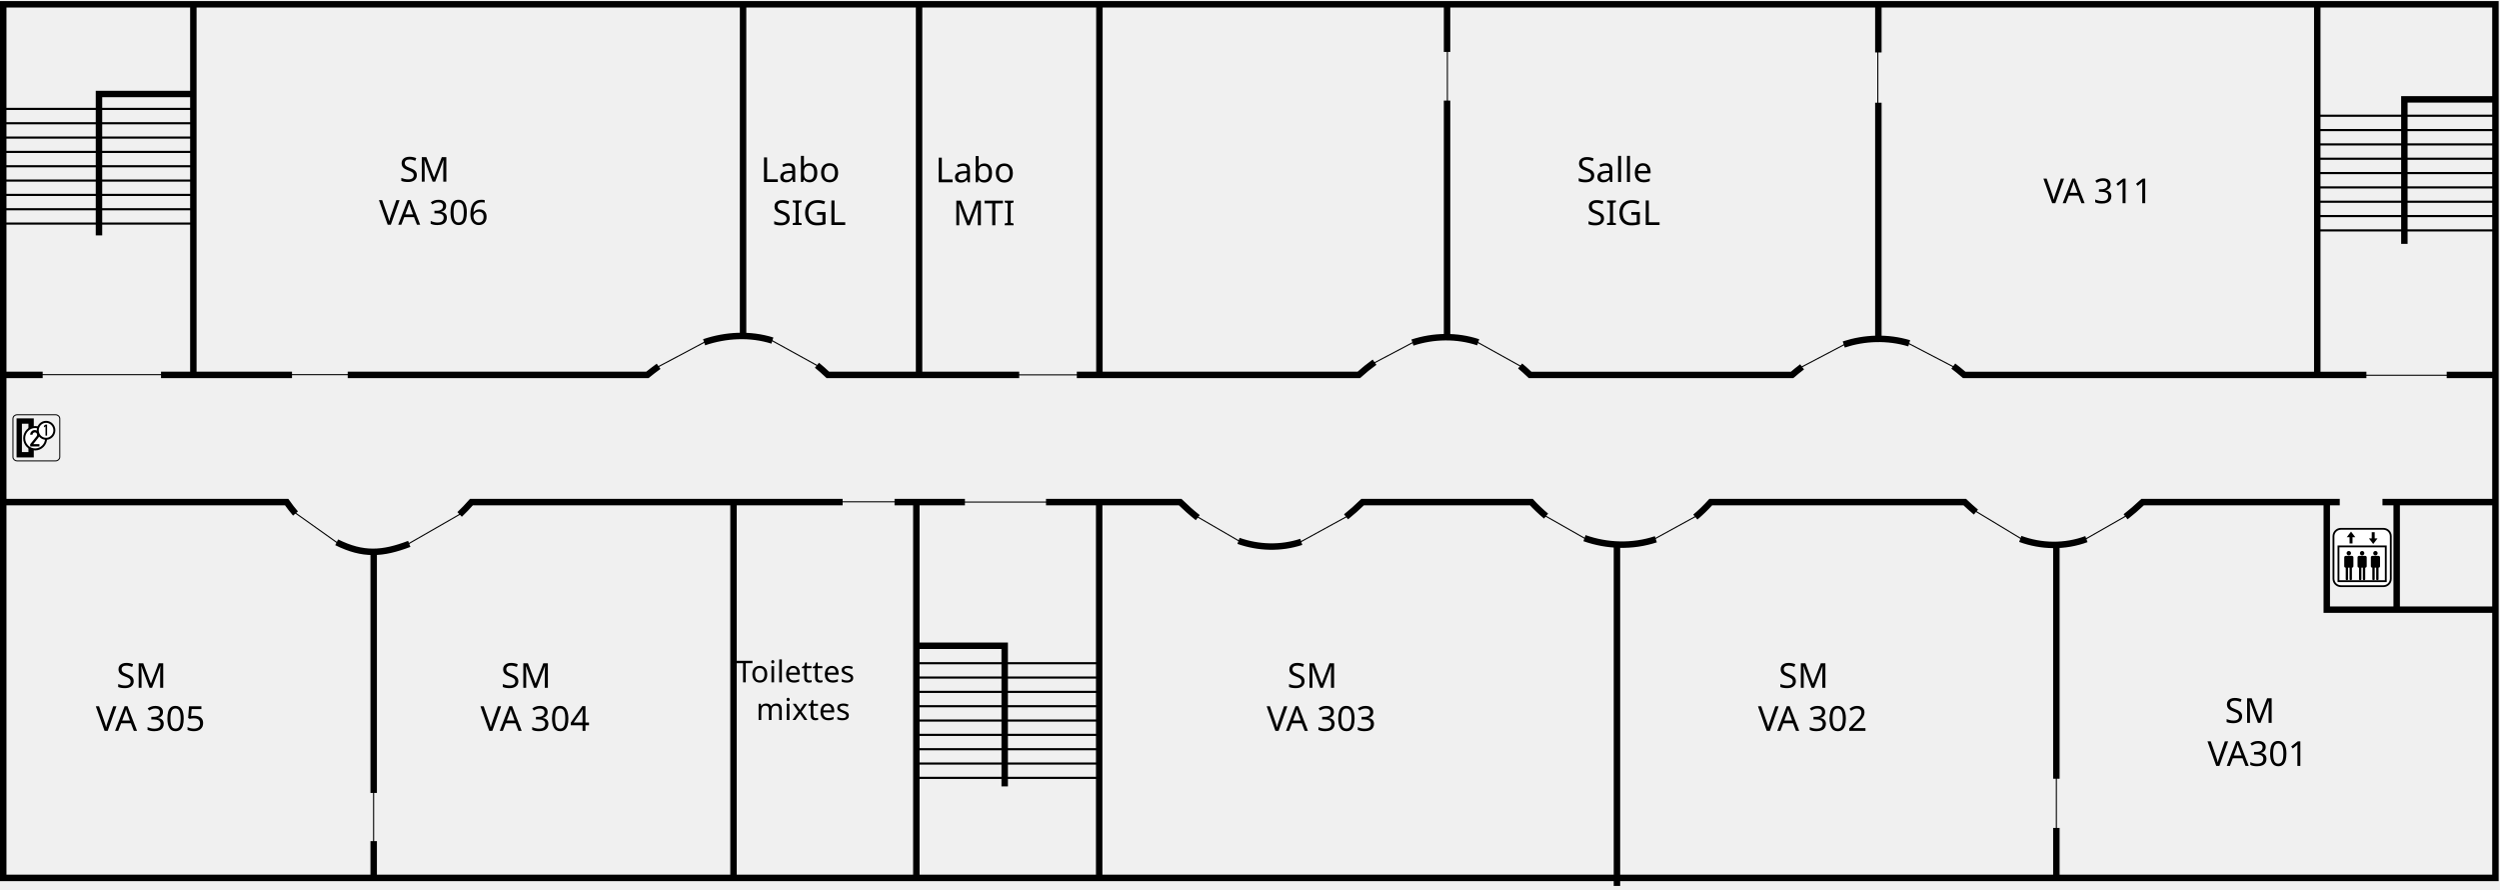
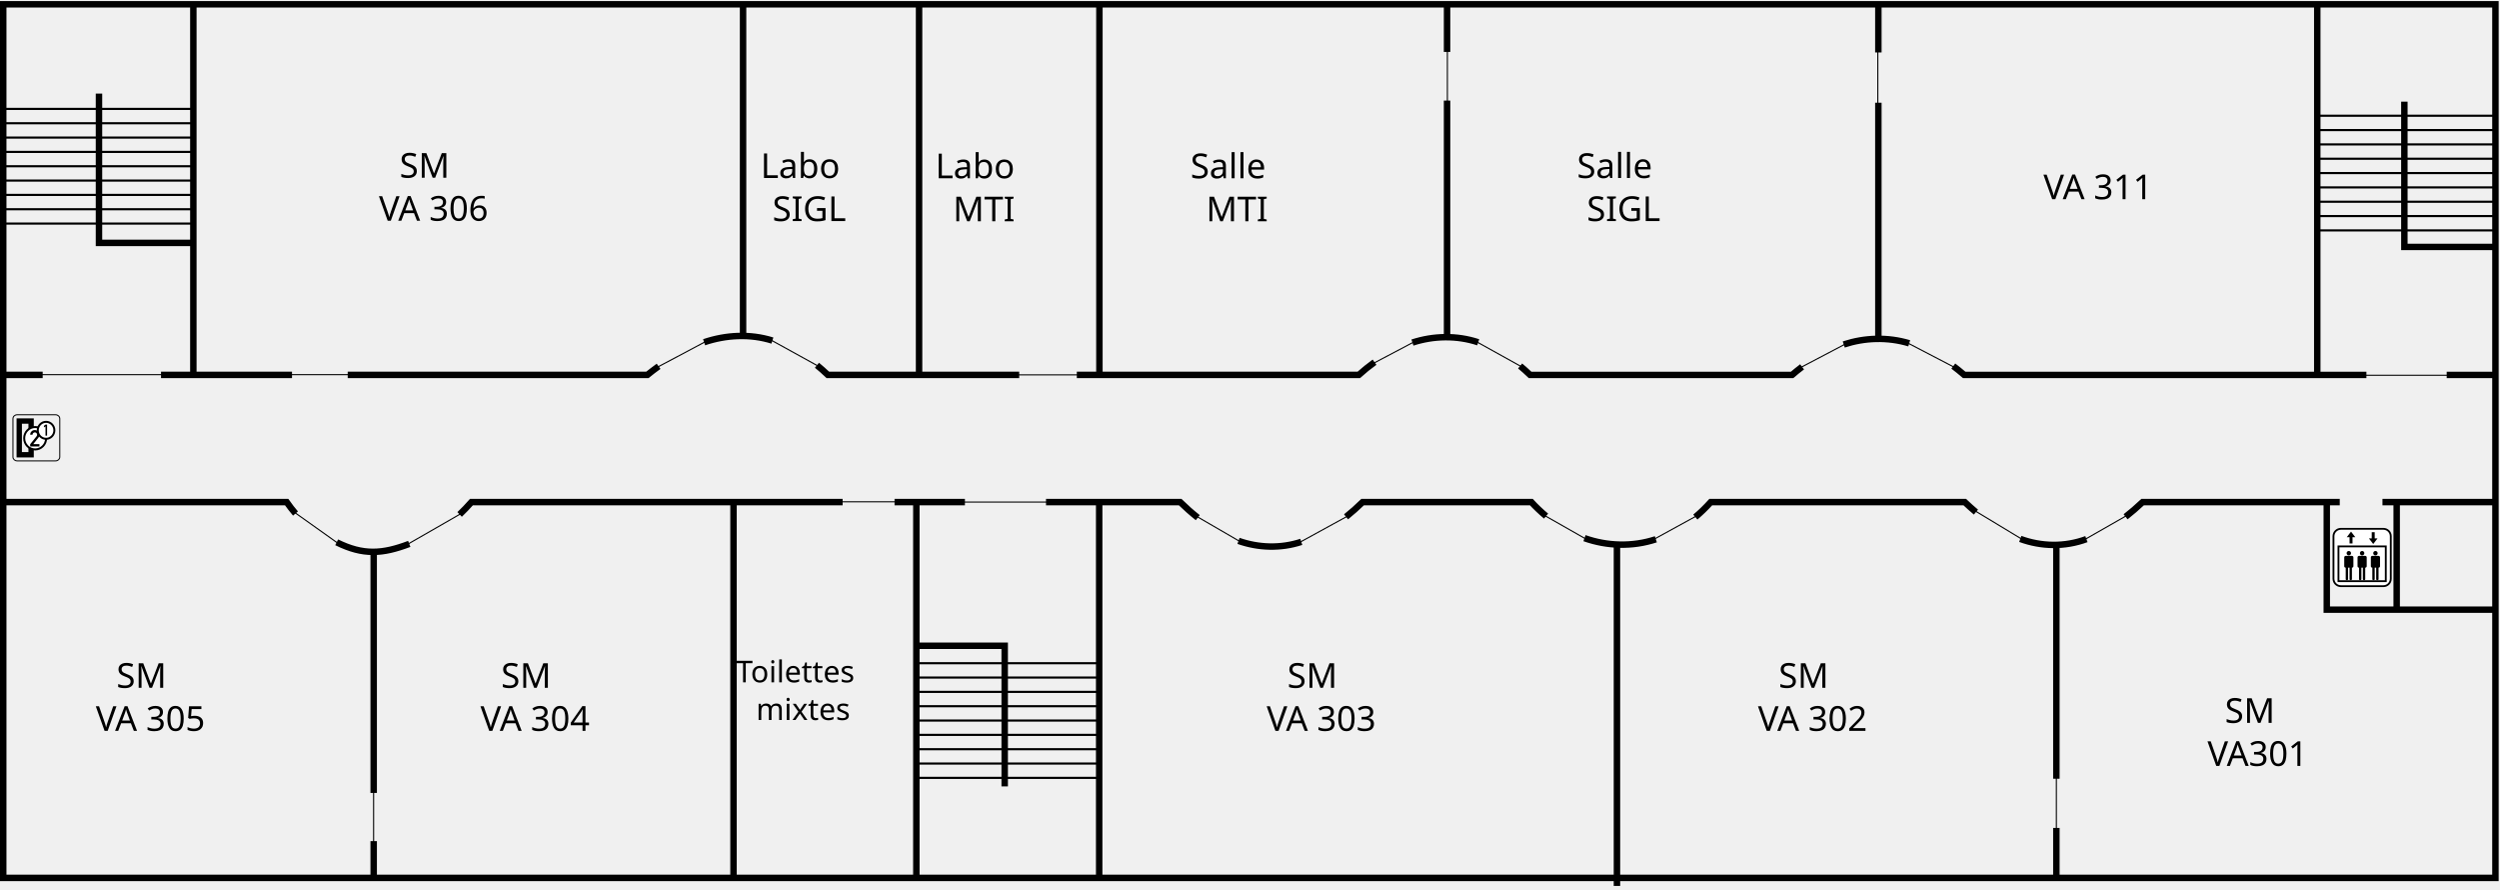
<svg xmlns="http://www.w3.org/2000/svg" xmlns:xlink="http://www.w3.org/1999/xlink" width="100%" height="100%" viewBox="0 0 2323.605 826.438" id="svg4578" version="1.1">
  <defs id="defs4580">
    </defs>
  <g id="layer1" transform="translate(560.6051,-444.2808)">
-     <path id="path5218" style="fill:none;stroke:#000000;stroke-width:6;stroke-linecap:butt;stroke-linejoin:miter;stroke-miterlimit:4;stroke-opacity:1;stroke-dasharray:none" d="m 290.714,1044.505 82.857,0 0,130.714 m 1385.628,-638.571 -84.199,0 0,134.286 m -7.143,339.286 0,-100 M 1760,1010.934 l -157.143,0 0,-100.714 m -251.429,349.286 0,-45.714 m 0,-45.714 0,-217.143 m -408.571,316.786 0,-316.4 m -481.429,308.186 0,-350 m -170,351.429 0,-350 m -170,347.143 0,-345.714 m -334.571,347.081 0,-33.366 m 0,-44.795 0,-223.37 m -168.286,-426.265 -87.143,0 0,131.429 m 87.744,-215.796 0,344.462 m 511.137,-344.462 0,309.163 m 163.645,-308.153 0,343.452 m 167.685,-344.462 0,345.472 m 323.249,-345.472 0,45.238 m 0,45.238 0,217.62 m 401.031,-307.142 0,44.789 m 0,46.754 0,219.367 m 408.102,32.598 0,-343.452 m 165.16,462.65 -104.546,0 m -39.704,0 -183.276,0 c -5.418,5.062 -10.457,9.464 -15.857,13.656 m -36.417,20.761 c -20.188,7.467 -41.922,6.959 -61.514,-0.198 m -41.215,-24.922 c -3.462,-2.895 -6.934,-5.994 -10.416,-9.297 l -236.133,0 c -4.775,5.246 -9.33,9.723 -14.35,13.91 m -36.722,20.658 c -21.822,7.187 -45.274,6.41 -66.339,-1.041 m -35.734,-20.508 c -4.895,-4.047 -9.779,-8.761 -13.703,-13.018 l -156.847,0 c -5.041,4.906 -10.188,9.489 -15.438,13.686 m -41.623,23.29 c -19.165,6.284 -39.671,5.635 -58.368,-0.926 m -37.867,-21.583 c -5.848,-4.616 -11.327,-9.514 -16.409,-14.466 l -124.704,0 m -75.419,0 -65.419,0 m -48.276,0 -345.123,0 c -3.617,4.099 -7.289,7.921 -11.004,11.469 m -46.825,27.387 c -24.974,9.468 -42.815,10.746 -67.486,-1.475 m -38.289,-26.76 c -2.856,-3.324 -5.608,-6.866 -8.243,-10.621 l -262.006,0 m 2314.765,-118.188 -44.306,0 m -74.663,0 -373.949,0 c -3.39,-2.942 -6.812,-5.71 -10.159,-8.216 m -40.99,-21.177 c -20.02,-5.996 -41.31,-5.321 -60.864,1.099 m -38.734,20.778 c -3.282,2.475 -6.424,5.026 -9.313,7.517 l -243.591,0 c -3.08,-2.976 -6.208,-5.778 -9.282,-8.32 M 813.854,762.424 c -19.978,-6.599 -41.466,-6.129 -61.156,0.264 m -35.244,18.237 c -5.21,3.744 -10.106,7.742 -14.653,11.829 l -262.163,0 m -53.591,0 -177.877,0 c -3.375,-3.216 -6.796,-6.244 -10.159,-8.991 M 157.574,760.822 c -20.889,-6.537 -43.135,-5.274 -63.487,1.555 m -42.309,22.374 c -3.678,2.645 -7.216,5.36 -10.486,8.002 l -278.591,0 m -51.796,0 -121.796,0 m -110.02,0 -36.694,0 m 0,-344.462 2317.29,0 0,811.949 -2317.291,7e-4 z" />
+     <path id="path5218" style="fill:none;stroke:#000000;stroke-width:6;stroke-linecap:butt;stroke-linejoin:miter;stroke-miterlimit:4;stroke-opacity:1;stroke-dasharray:none" d="m 290.714,1044.505 82.857,0 0,130.714 m 1385.628,-501.429 -84.199,0 0,-135 m -7.143,471.429 0,-100 M 1760,1010.934 l -157.143,0 0,-100.714 m -251.429,349.286 0,-45.714 m 0,-45.714 0,-217.143 m -408.571,316.786 0,-316.4 m -481.429,308.186 0,-350 m -170,351.429 0,-350 m -170,347.143 0,-345.714 m -334.571,347.081 0,-33.366 m 0,-44.795 0,-223.37 m -168.286,-287.874 -87.143,0 0,-138.787 m 87.744,-83.971 0,344.462 m 511.137,-344.462 0,309.163 m 163.645,-308.153 0,343.452 m 167.685,-344.462 0,345.472 m 323.249,-345.472 0,45.238 m 0,45.238 0,217.62 m 401.031,-307.142 0,44.789 m 0,46.754 0,219.367 m 408.102,32.598 0,-343.452 m 165.16,462.65 -104.546,0 m -39.704,0 -183.276,0 c -5.418,5.062 -10.457,9.464 -15.857,13.656 m -36.417,20.761 c -20.188,7.467 -41.922,6.959 -61.514,-0.198 m -41.215,-24.922 c -3.462,-2.895 -6.934,-5.994 -10.416,-9.297 l -236.133,0 c -4.775,5.246 -9.33,9.723 -14.35,13.91 m -36.722,20.658 c -21.822,7.187 -45.274,6.41 -66.339,-1.041 m -35.734,-20.508 c -4.895,-4.047 -9.779,-8.761 -13.703,-13.018 l -156.847,0 c -5.041,4.906 -10.188,9.489 -15.438,13.686 m -41.623,23.29 c -19.165,6.284 -39.671,5.635 -58.368,-0.926 m -37.867,-21.583 c -5.848,-4.616 -11.327,-9.514 -16.409,-14.466 l -124.704,0 m -75.419,0 -65.419,0 m -48.276,0 -345.123,0 c -3.617,4.099 -7.289,7.921 -11.004,11.469 m -46.825,27.387 c -24.974,9.468 -42.815,10.746 -67.486,-1.475 m -38.289,-26.76 c -2.856,-3.324 -5.608,-6.866 -8.243,-10.621 l -262.006,0 m 2314.765,-118.188 -44.306,0 m -74.663,0 -373.949,0 c -3.39,-2.942 -6.812,-5.71 -10.159,-8.216 m -40.99,-21.177 c -20.02,-5.996 -41.31,-5.321 -60.864,1.099 m -38.734,20.778 c -3.282,2.475 -6.424,5.026 -9.313,7.517 l -243.591,0 c -3.08,-2.976 -6.208,-5.778 -9.282,-8.32 M 813.854,762.424 c -19.978,-6.599 -41.466,-6.129 -61.156,0.264 m -35.244,18.237 c -5.21,3.744 -10.106,7.742 -14.653,11.829 l -262.163,0 m -53.591,0 -177.877,0 c -3.375,-3.216 -6.796,-6.244 -10.159,-8.991 M 157.574,760.822 c -20.889,-6.537 -43.135,-5.274 -63.487,1.555 m -42.309,22.374 c -3.678,2.645 -7.216,5.36 -10.486,8.002 l -278.591,0 m -51.796,0 -121.796,0 m -110.02,0 -36.694,0 m 0,-344.462 2317.29,0 0,811.949 -2317.291,7e-4 z" />
    <path id="path5237" style="fill:none;stroke:#000000;stroke-width:2;stroke-linecap:butt;stroke-linejoin:miter;stroke-miterlimit:4;stroke-opacity:1;stroke-dasharray:none" d="m 1760.696,658.423 -166.675,0 m -0.505,-13.321 167.685,0 m -167.685,-13.321 167.685,0 m -167.433,-13.321 167.18,0 m -0.505,-13.321 -166.17,0 m -1.263,-13.321 168.695,0 m -0.758,-13.321 -167.18,0 m -0.253,-13.321 167.685,0 m -166.675,-13.321 165.665,0" />
    <path id="path5237-6" style="fill:none;stroke:#000000;stroke-width:2;stroke-linecap:butt;stroke-linejoin:miter;stroke-miterlimit:4;stroke-opacity:1;stroke-dasharray:none" d="m 460.63,1167.267 -169.706,0 m -0.505,-13.321 170.716,0 m -170.716,-13.321 170.716,0 m -170.463,-13.321 170.211,0 m -0.505,-13.321 -169.201,0 m -1.263,-13.321 171.726,0 m -0.758,-13.321 -170.211,0 m -0.253,-13.321 170.716,0 m -169.706,-13.321 168.695,0" />
    <path id="path5237-6-8" style="fill:none;stroke:#000000;stroke-width:2;stroke-linecap:butt;stroke-linejoin:miter;stroke-miterlimit:4;stroke-opacity:1;stroke-dasharray:none" d="m -381.219,652.076 -175.063,0 m -0.505,-13.321 176.073,0 m -176.073,-13.321 176.073,0 m -175.82,-13.321 175.568,0 m -0.505,-13.321 -174.558,0 m -1.263,-13.321 177.083,0 m -0.758,-13.321 -175.568,0 m -0.253,-13.321 176.073,0 m -175.063,-13.321 174.053,0" />
    <g id="g5427" transform="matrix(0.1375,0,0,0.1375,1608.232,934.9379)">
      <rect ry="50" rx="50" y="6.3" x="6.3" height="387.5" width="387.5" id="rectBordo" style="fill:#ffffff;fill-opacity:1;fill-rule:evenodd;stroke:#000000;stroke-width:12.5;stroke-miterlimit:4;stroke-opacity:1;stroke-dasharray:none" />
      <rect y="125" x="40" height="235" width="320" id="rectAscensore" style="fill:none;stroke:#000000;stroke-width:12.5;stroke-miterlimit:4;stroke-opacity:1;stroke-dasharray:none" />
      <g id="gUomini">
        <path id="pathUomo" d="m 200,156 c -8.3,0 -15,6.7 -15,15 0,8.3 6.7,15 15,15 8.3,0 15,-6.7 15,-15 0,-8.3 -6.7,-15 -15,-15 z m -20.7,33 c -5.7,0 -10.3,4.5 -10.3,10 l 0,60 c 0,5.5 4.3,10 10,10 l 0,77 c 0,4.4 3.6,8 8,8 4.4,0 8,-3.6 8,-8 l 0,-77 10,0 c 0,0 0,77 0,77 0,4.4 3.6,8 8,8 4.4,0 8,-3.6 8,-8 l 0,-77 c 5.7,0 10,-4.5 10,-10 l 0,-60 c 0,-5.5 -4.6,-10 -10.3,-10 l -41.4,0 z" style="fill:#000000;fill-opacity:1;fill-rule:evenodd;stroke:none" />
        <use x="-90" y="0" xlink:href="#pathUomo" id="useUomo2" width="400" height="400" />
        <use x="90" y="0" xlink:href="#pathUomo" id="useUomo3" width="400" height="400" />
      </g>
      <path id="pathFrecciaSu" d="m 96,63 29,-38 29,38 -19,0 0,42 -20,0 0,-42 -19,0 z" style="fill:#000000;fill-opacity:1;fill-rule:evenodd;stroke:none" />
      <use height="400" width="400" transform="scale(1,-1)" id="useFrecciaGiu" xlink:href="#pathFrecciaSu" y="-134" x="150" />
    </g>
    <g id="layer1-7" transform="matrix(0.09306479,0,0,0.09306479,-550.3506,827.8416)">
      <rect rx="41.278" ry="38.939" y="21.021" x="19.202" height="460.303" width="467.824" id="rect2398" style="fill:none;stroke:#000000;stroke-width:10;stroke-miterlimit:4;stroke-opacity:1;stroke-dasharray:none" />
      <rect ry="0" rx="59.333" y="83.53" x="82.026" height="336.723" width="118.666" id="rect3170" style="fill:none;stroke:#000000;stroke-width:53.449;stroke-miterlimit:4;stroke-opacity:1;stroke-dasharray:none" />
      <path transform="matrix(2.202362,0,0,2.227341,-732.1924,-563.6541)" d="m 491.748,367.683 a 49.803,50.252 0 1 1 -99.606,0 49.803,50.252 0 1 1 99.606,0 z" id="path3172" style="fill:#ffffff;fill-opacity:1;fill-rule:nonzero;stroke:#000000;stroke-width:9.03;stroke-miterlimit:4;stroke-opacity:1;stroke-dasharray:none" />
      <path id="text2388" d="m 191.226,337.432 0,-21.853 63.551,-79.495 c 2.453,-3.122 4.051,-5.983 4.794,-8.585 0.743,-2.601 1.115,-5.129 1.115,-7.582 -8e-5,-5.649 -2.007,-10.908 -6.021,-15.776 -4.014,-4.868 -9.477,-7.303 -16.39,-7.303 -6.318,1.4e-4 -11.725,2.1 -16.222,6.299 -4.497,4.2 -7.006,9.942 -7.526,17.226 l -23.302,0 c 0.074,-13.156 4.571,-24.25 13.491,-33.281 8.919,-9.031 19.511,-13.546 31.776,-13.546 13.528,1.7e-4 24.807,4.553 33.838,13.658 9.031,9.105 13.546,20.088 13.546,32.946 -10e-5,11.001 -3.233,20.515 -9.7,28.542 l -52.29,65.558 61.99,0 0,23.191 -92.651,0 z" style="font-size:228.338px;font-style:normal;font-variant:normal;font-weight:normal;font-stretch:normal;fill:#000000;fill-opacity:1;stroke:none;font-family:DIN 1451 Mittelschrift;-inkscape-font-specification:DIN 1451 Mittelschrift" />
      <path transform="matrix(1.359464,0,0,1.378738,-241.5892,-351.107)" d="m 496.235,382.49 a 61.02,61.469 0 1 1 -122.04,0 61.02,61.469 0 1 1 122.04,0 z" id="path3176" style="fill:#ffffff;fill-opacity:1;fill-rule:nonzero;stroke:#000000;stroke-width:14.608;stroke-miterlimit:4;stroke-opacity:1;stroke-dasharray:none" />
      <path id="text2392" d="m 344.371,229.389 0,-93.365 -15.674,11.454 0,-16.729 15.674,-11.379 15.825,0 0,110.019 -15.825,0 z" style="font-size:154.327px;font-style:normal;font-variant:normal;font-weight:normal;font-stretch:normal;fill:#000000;fill-opacity:1;stroke:none;font-family:DIN 1451 Mittelschrift;-inkscape-font-specification:DIN 1451 Mittelschrift" />
    </g>
    <path id="path5573" style="fill:none;stroke:#000000;stroke-width:1px;stroke-linecap:butt;stroke-linejoin:miter;stroke-opacity:1" d="m 1185.414,541.73 0,-55.053 m -400.235,52.65 0,-49.286 m -967.577,460.59 51.684,-29.697 m -156.429,-0.714 41.388,29.444 m 32.54,278.413 0,-49.643 m 434.438,-267.745 51.518,0 m 61.902,0.245 78.929,0 m 234.441,37.383 44.194,-24.244 m -140.411,0 40.911,23.739 M 977.143,945.576 1017.5,923.434 m -142.5,-0.357 38.929,22.143 m 463.571,0.714 40,-22.857 m -142.143,-4.286 44.286,26.786 m 318.571,-152.5 78.571,0 m -503.571,-30 43.214,22.5 M 1113.571,785.934 1155,764.148 m -342.5,-2.143 41.786,23.214 m -138.571,-2.857 38.571,-20.357 m -370,30.714 59.286,0 m -287.5,-32.5 44.643,24.643 M 50,785.934 95.714,761.648 m -387.143,30.853 56.063,0 m -287.388,0 114.652,0 m 1759.53,373.79 0,51.428" />
    <text xml:space="preserve" style="font-size:24px;font-style:normal;font-weight:normal;text-align:center;line-height:125%;letter-spacing:0px;word-spacing:0px;text-anchor:middle;fill:#000000;fill-opacity:1;stroke:none;font-family:Sans" x="1553.248" y="1116.148" id="text5577">
      <tspan id="tspan5579" x="1553.248" y="1116.148" style="font-size:32px;text-align:center;text-anchor:middle">SM</tspan>
      <tspan x="1558.341" y="1156.148" style="font-size:32px;text-align:center;text-anchor:middle" id="tspan5649">VA301 </tspan>
    </text>
    <text xml:space="preserve" style="font-size:32px;font-style:normal;font-weight:normal;text-align:center;line-height:125%;letter-spacing:0px;word-spacing:0px;text-anchor:middle;fill:#000000;fill-opacity:1;stroke:none;font-family:Sans" x="1145.589" y="1083.576" id="text5581">
      <tspan id="tspan5583" x="1145.589" y="1083.576">SM</tspan>
      <tspan x="1145.589" y="1123.576" id="tspan5647">VA 302</tspan>
    </text>
    <text xml:space="preserve" style="font-size:32px;font-style:normal;font-weight:normal;text-align:center;line-height:125%;letter-spacing:0px;word-spacing:0px;text-anchor:middle;fill:#000000;fill-opacity:1;stroke:none;font-family:Sans" x="688.767" y="1083.576" id="text5585">
      <tspan id="tspan5587" x="688.767" y="1083.576">SM</tspan>
      <tspan x="688.767" y="1123.576" id="tspan5645">VA 303</tspan>
    </text>
    <text xml:space="preserve" style="font-size:28px;font-style:normal;font-weight:normal;text-align:center;line-height:125%;letter-spacing:0px;word-spacing:0px;text-anchor:middle;fill:#000000;fill-opacity:1;stroke:none;font-family:Sans" x="204.359" y="1078.454" id="text5589">
      <tspan id="tspan5591" x="204.359" y="1078.454">Toilettes</tspan>
      <tspan x="204.359" y="1113.454" id="tspan5593">mixtes</tspan>
    </text>
    <text xml:space="preserve" style="font-size:32px;font-style:normal;font-weight:normal;text-align:center;line-height:125%;letter-spacing:0px;word-spacing:0px;text-anchor:middle;fill:#000000;fill-opacity:1;stroke:none;font-family:Sans" x="-42.279" y="1083.576" id="text5595">
      <tspan id="tspan5597" x="-42.279" y="1083.576">SM</tspan>
      <tspan x="-42.279" y="1123.576" id="tspan5643">VA 304</tspan>
    </text>
    <text xml:space="preserve" style="font-size:32px;font-style:normal;font-weight:normal;text-align:center;line-height:125%;letter-spacing:0px;word-spacing:0px;text-anchor:middle;fill:#000000;fill-opacity:1;stroke:none;font-family:Sans" x="-399.922" y="1083.576" id="text5599">
      <tspan id="tspan5601" x="-399.922" y="1083.576">SM</tspan>
      <tspan x="-399.922" y="1123.576" id="tspan5641">VA 305</tspan>
    </text>
-     <text xml:space="preserve" style="font-size:32px;font-style:normal;font-weight:normal;text-align:center;line-height:125%;letter-spacing:0px;word-spacing:0px;text-anchor:middle;fill:#000000;fill-opacity:1;stroke:none;font-family:Sans" x="-136.674" y="613.155" id="text5603">
-       <tspan id="tspan5605" x="-136.674" y="613.155">SM</tspan>
-       <tspan x="-136.674" y="653.155" id="tspan5639">VA 306</tspan>
+     <text xml:space="preserve" style="font-size:32px;font-style:normal;font-weight:normal;text-align:center;line-height:125%;letter-spacing:0px;word-spacing:0px;text-anchor:middle;fill:#000000;fill-opacity:1;stroke:none;font-family:Sans" x="-136.674" y="609.456" id="text5603">
+       <tspan id="tspan5605" x="-136.674" y="609.456">SM</tspan>
+       <tspan x="-136.674" y="649.456" id="tspan5639">VA 306</tspan>
    </text>
-     <text xml:space="preserve" style="font-size:24px;font-style:normal;font-weight:normal;line-height:125%;letter-spacing:0px;word-spacing:0px;fill:#000000;fill-opacity:1;stroke:none;font-family:Sans" x="1339.395" y="633.155" id="text5607">
-       <tspan id="tspan5609" x="1339.395" y="633.155" style="font-size:32px">VA 311</tspan>
+     <text xml:space="preserve" style="font-size:24px;font-style:normal;font-weight:normal;line-height:125%;letter-spacing:0px;word-spacing:0px;fill:#000000;fill-opacity:1;stroke:none;font-family:Sans" x="1339.395" y="629.456" id="text5607">
+       <tspan id="tspan5609" x="1339.395" y="629.456" style="font-size:32px">VA 311</tspan>
    </text>
-     <text xml:space="preserve" style="font-size:32px;font-style:normal;font-weight:normal;text-align:center;line-height:125%;letter-spacing:0px;word-spacing:0px;text-anchor:middle;fill:#000000;fill-opacity:1;stroke:none;font-family:Sans" x="212.66" y="613.436" id="text5621">
-       <tspan id="tspan5623" x="212.66" y="613.436">Labo</tspan>
-       <tspan x="212.66" y="653.436" id="tspan5631">SIGL</tspan>
+     <text xml:space="preserve" style="font-size:32px;font-style:normal;font-weight:normal;text-align:center;line-height:125%;letter-spacing:0px;word-spacing:0px;text-anchor:middle;fill:#000000;fill-opacity:1;stroke:none;font-family:Sans" x="212.66" y="609.737" id="text5621">
+       <tspan id="tspan5623" x="212.66" y="609.737">Labo</tspan>
+       <tspan x="212.66" y="649.737" id="tspan5631">SIGL</tspan>
    </text>
-     <text xml:space="preserve" style="font-size:32px;font-style:normal;font-weight:normal;text-align:center;line-height:125%;letter-spacing:0px;word-spacing:0px;text-anchor:middle;fill:#000000;fill-opacity:1;stroke:none;font-family:Sans" x="375.13" y="613.662" id="text5625">
-       <tspan id="tspan5627" x="375.13" y="613.662">Labo</tspan>
-       <tspan x="375.13" y="653.662" id="tspan5629">MTI</tspan>
+     <text xml:space="preserve" style="font-size:32px;font-style:normal;font-weight:normal;text-align:center;line-height:125%;letter-spacing:0px;word-spacing:0px;text-anchor:middle;fill:#000000;fill-opacity:1;stroke:none;font-family:Sans" x="375.13" y="609.964" id="text5625">
+       <tspan id="tspan5627" x="375.13" y="609.964">Labo</tspan>
+       <tspan x="375.13" y="649.964" id="tspan5629">MTI</tspan>
    </text>
-     <text xml:space="preserve" style="font-size:32px;font-style:normal;font-weight:normal;text-align:center;line-height:125%;letter-spacing:0px;word-spacing:0px;text-anchor:middle;fill:#000000;fill-opacity:1;stroke:none;font-family:Sans" x="969.838" y="613.436" id="text5633">
-       <tspan id="tspan5635" x="969.838" y="613.436">Salle</tspan>
-       <tspan x="969.838" y="653.436" id="tspan5637">SIGL</tspan>
+     <text xml:space="preserve" style="font-size:32px;font-style:normal;font-weight:normal;text-align:center;line-height:125%;letter-spacing:0px;word-spacing:0px;text-anchor:middle;fill:#000000;fill-opacity:1;stroke:none;font-family:Sans" x="969.838" y="609.737" id="text5633">
+       <tspan id="tspan5635" x="969.838" y="609.737">Salle</tspan>
+       <tspan x="969.838" y="649.737" id="tspan5637">SIGL</tspan>
+     </text>
+     <text xml:space="preserve" style="font-size:32px;font-style:normal;font-weight:normal;text-align:center;line-height:125%;letter-spacing:0px;word-spacing:0px;text-anchor:middle;fill:#000000;fill-opacity:1;stroke:none;font-family:Sans" x="610.474" y="609.964" id="text3049">
+       <tspan id="tspan3051" x="610.474" y="609.964">Salle</tspan>
+       <tspan x="610.474" y="649.964" id="tspan3053">MTI</tspan>
    </text>
  </g>
</svg>
